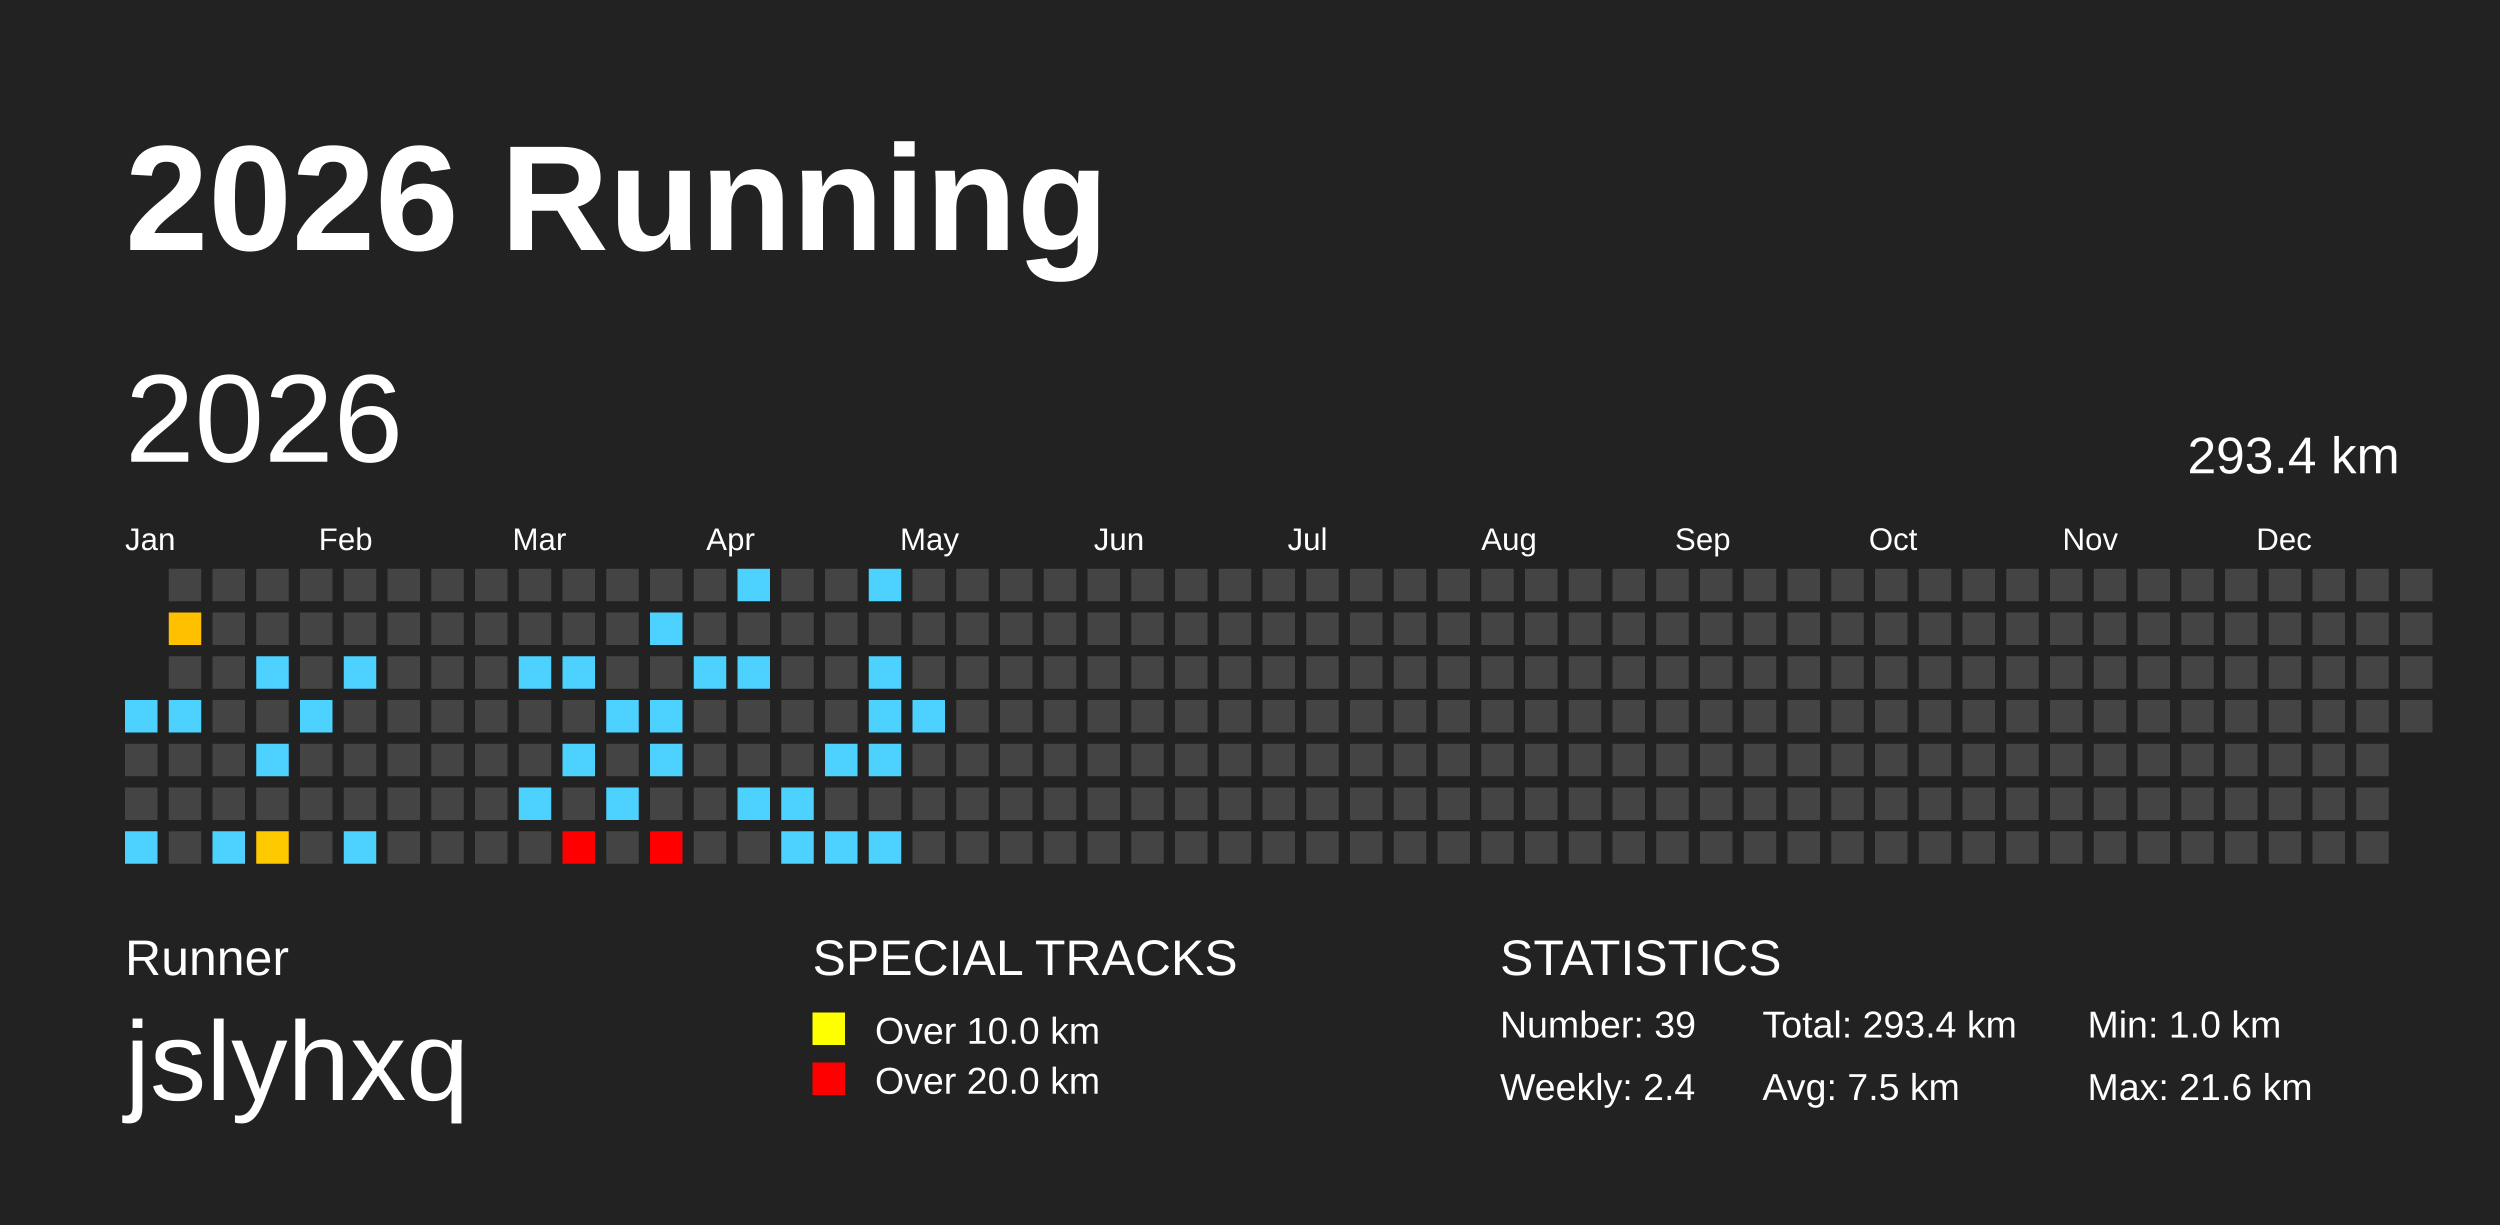
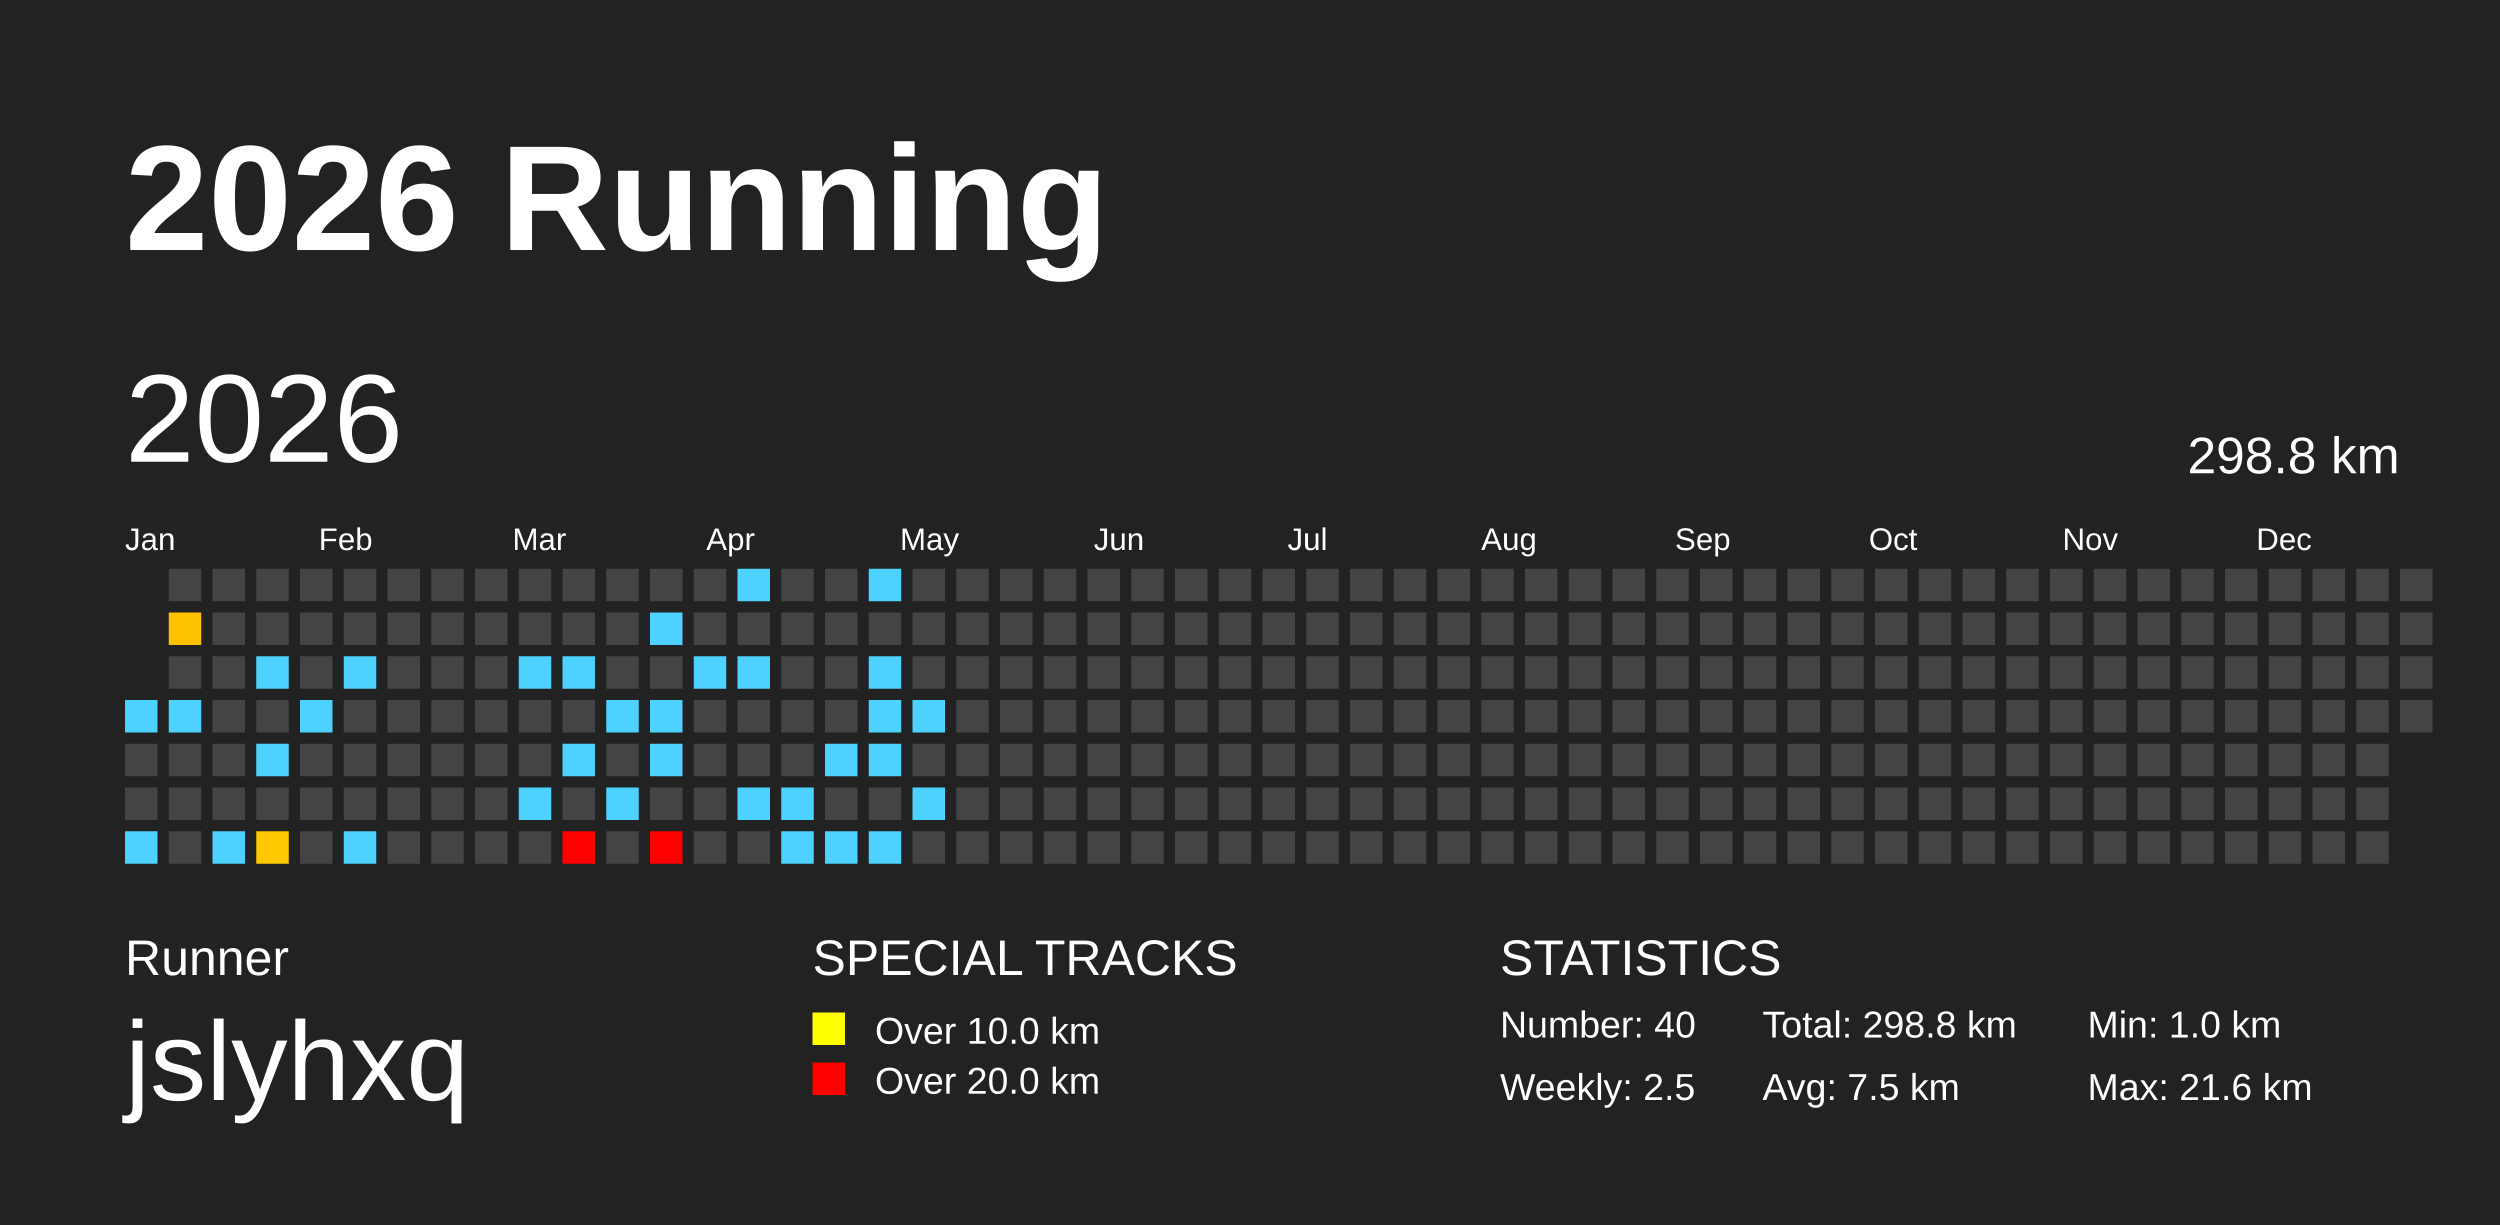
<svg xmlns="http://www.w3.org/2000/svg" baseProfile="full" height="98mm" version="1.1" viewBox="0,0,200,98" width="200mm">
  <defs />
  <rect fill="#222222" height="98" width="200" x="0" y="0" />
  <text fill="#FFFFFF" style="font-size:12px; font-family:Arial; font-weight:bold;" x="10" y="20">2026 Running</text>
  <text fill="#FFFFFF" style="font-size:4px; font-family:Arial" x="10" y="78">Runner</text>
  <text fill="#FFFFFF" style="font-size:9px; font-family:Arial" x="10" y="88">jslyhxq</text>
  <text fill="#FFFFFF" style="font-size:4px; font-family:Arial" x="65" y="78">SPECIAL TRACKS</text>
  <rect fill="yellow" height="2.6" width="2.6" x="65" y="81" />
  <text fill="#FFFFFF" style="font-size:3px; font-family:Arial" x="70" y="83.5">Over 10.0 km</text>
  <rect fill="red" height="2.6" width="2.6" x="65" y="85" />
  <text fill="#FFFFFF" style="font-size:3px; font-family:Arial" x="70" y="87.5">Over 20.0 km</text>
  <text fill="#FFFFFF" style="font-size:4px; font-family:Arial" x="120" y="78">STATISTICS</text>
-   <text fill="#FFFFFF" style="font-size:3px; font-family:Arial" x="120" y="83">Number: 39</text>
-   <text fill="#FFFFFF" style="font-size:3px; font-family:Arial" x="120" y="88">Weekly: 2.4</text>
-   <text fill="#FFFFFF" style="font-size:3px; font-family:Arial" x="141" y="83">Total: 293.4 km</text>
+   <text fill="#FFFFFF" style="font-size:3px; font-family:Arial" x="120" y="83">Number: 40</text>
+   <text fill="#FFFFFF" style="font-size:3px; font-family:Arial" x="120" y="88">Weekly: 2.5</text>
+   <text fill="#FFFFFF" style="font-size:3px; font-family:Arial" x="141" y="83">Total: 298.8 km</text>
  <text fill="#FFFFFF" style="font-size:3px; font-family:Arial" x="141" y="88">Avg: 7.5 km</text>
  <text fill="#FFFFFF" style="font-size:3px; font-family:Arial" x="167" y="83">Min: 1.0 km</text>
  <text fill="#FFFFFF" style="font-size:3px; font-family:Arial" x="167" y="88">Max: 21.6 km</text>
  <text dominant-baseline="hanging" fill="#FFFFFF" style="font-size:10.0px; font-family:Arial;" x="10" y="30">2026</text>
-   <text dominant-baseline="hanging" fill="#FFFFFF" style="font-size:4.125px; font-family:Arial;" x="175" y="35">293.4 km</text>
+   <text dominant-baseline="hanging" fill="#FFFFFF" style="font-size:4.125px; font-family:Arial;" x="175" y="35">298.8 km</text>
  <text fill="#FFFFFF" style="font-size:2.5px; font-family:Arial" x="10.0" y="44">Jan</text>
  <text fill="#FFFFFF" style="font-size:2.5px; font-family:Arial" x="25.5" y="44">Feb</text>
  <text fill="#FFFFFF" style="font-size:2.5px; font-family:Arial" x="41.0" y="44">Mar</text>
  <text fill="#FFFFFF" style="font-size:2.5px; font-family:Arial" x="56.5" y="44">Apr</text>
  <text fill="#FFFFFF" style="font-size:2.5px; font-family:Arial" x="72.0" y="44">May</text>
  <text fill="#FFFFFF" style="font-size:2.5px; font-family:Arial" x="87.5" y="44">Jun</text>
  <text fill="#FFFFFF" style="font-size:2.5px; font-family:Arial" x="103.0" y="44">Jul</text>
  <text fill="#FFFFFF" style="font-size:2.5px; font-family:Arial" x="118.5" y="44">Aug</text>
  <text fill="#FFFFFF" style="font-size:2.5px; font-family:Arial" x="134.0" y="44">Sep</text>
  <text fill="#FFFFFF" style="font-size:2.5px; font-family:Arial" x="149.5" y="44">Oct</text>
  <text fill="#FFFFFF" style="font-size:2.5px; font-family:Arial" x="165.0" y="44">Nov</text>
  <text fill="#FFFFFF" style="font-size:2.5px; font-family:Arial" x="180.5" y="44">Dec</text>
  <rect fill="#4dd2ff" height="2.6" width="2.6" x="10.0" y="56.0" />
  <rect fill="#444444" height="2.6" width="2.6" x="10.0" y="59.5" />
  <rect fill="#444444" height="2.6" width="2.6" x="10.0" y="63.0" />
  <rect fill="#4dd2ff" height="2.6" width="2.6" x="10.0" y="66.5" />
  <rect fill="#444444" height="2.6" width="2.6" x="13.5" y="45.5" />
  <rect fill="#ffc000" height="2.6" width="2.6" x="13.5" y="49.0" />
  <rect fill="#444444" height="2.6" width="2.6" x="13.5" y="52.5" />
  <rect fill="#4dd2ff" height="2.6" width="2.6" x="13.5" y="56.0" />
  <rect fill="#444444" height="2.6" width="2.6" x="13.5" y="59.5" />
  <rect fill="#444444" height="2.6" width="2.6" x="13.5" y="63.0" />
  <rect fill="#444444" height="2.6" width="2.6" x="13.5" y="66.5" />
  <rect fill="#444444" height="2.6" width="2.6" x="17.0" y="45.5" />
  <rect fill="#444444" height="2.6" width="2.6" x="17.0" y="49.0" />
  <rect fill="#444444" height="2.6" width="2.6" x="17.0" y="52.5" />
  <rect fill="#444444" height="2.6" width="2.6" x="17.0" y="56.0" />
  <rect fill="#444444" height="2.6" width="2.6" x="17.0" y="59.5" />
  <rect fill="#444444" height="2.6" width="2.6" x="17.0" y="63.0" />
  <rect fill="#4dd2ff" height="2.6" width="2.6" x="17.0" y="66.5" />
  <rect fill="#444444" height="2.6" width="2.6" x="20.5" y="45.5" />
  <rect fill="#444444" height="2.6" width="2.6" x="20.5" y="49.0" />
  <rect fill="#4dd2ff" height="2.6" width="2.6" x="20.5" y="52.5" />
  <rect fill="#444444" height="2.6" width="2.6" x="20.5" y="56.0" />
  <rect fill="#4dd2ff" height="2.6" width="2.6" x="20.5" y="59.5" />
  <rect fill="#444444" height="2.6" width="2.6" x="20.5" y="63.0" />
  <rect fill="#ffc900" height="2.6" width="2.6" x="20.5" y="66.5" />
  <rect fill="#444444" height="2.6" width="2.6" x="24.0" y="45.5" />
  <rect fill="#444444" height="2.6" width="2.6" x="24.0" y="49.0" />
  <rect fill="#444444" height="2.6" width="2.6" x="24.0" y="52.5" />
  <rect fill="#4dd2ff" height="2.6" width="2.6" x="24.0" y="56.0" />
  <rect fill="#444444" height="2.6" width="2.6" x="24.0" y="59.5" />
  <rect fill="#444444" height="2.6" width="2.6" x="24.0" y="63.0" />
  <rect fill="#444444" height="2.6" width="2.6" x="24.0" y="66.5" />
  <rect fill="#444444" height="2.6" width="2.6" x="27.5" y="45.5" />
  <rect fill="#444444" height="2.6" width="2.6" x="27.5" y="49.0" />
  <rect fill="#4dd2ff" height="2.6" width="2.6" x="27.5" y="52.5" />
  <rect fill="#444444" height="2.6" width="2.6" x="27.5" y="56.0" />
  <rect fill="#444444" height="2.6" width="2.6" x="27.5" y="59.5" />
  <rect fill="#444444" height="2.6" width="2.6" x="27.5" y="63.0" />
  <rect fill="#4dd2ff" height="2.6" width="2.6" x="27.5" y="66.5" />
  <rect fill="#444444" height="2.6" width="2.6" x="31.0" y="45.5" />
  <rect fill="#444444" height="2.6" width="2.6" x="31.0" y="49.0" />
  <rect fill="#444444" height="2.6" width="2.6" x="31.0" y="52.5" />
  <rect fill="#444444" height="2.6" width="2.6" x="31.0" y="56.0" />
  <rect fill="#444444" height="2.6" width="2.6" x="31.0" y="59.5" />
  <rect fill="#444444" height="2.6" width="2.6" x="31.0" y="63.0" />
  <rect fill="#444444" height="2.6" width="2.6" x="31.0" y="66.5" />
  <rect fill="#444444" height="2.6" width="2.6" x="34.5" y="45.5" />
  <rect fill="#444444" height="2.6" width="2.6" x="34.5" y="49.0" />
  <rect fill="#444444" height="2.6" width="2.6" x="34.5" y="52.5" />
  <rect fill="#444444" height="2.6" width="2.6" x="34.5" y="56.0" />
  <rect fill="#444444" height="2.6" width="2.6" x="34.5" y="59.5" />
  <rect fill="#444444" height="2.6" width="2.6" x="34.5" y="63.0" />
  <rect fill="#444444" height="2.6" width="2.6" x="34.5" y="66.5" />
  <rect fill="#444444" height="2.6" width="2.6" x="38.0" y="45.5" />
  <rect fill="#444444" height="2.6" width="2.6" x="38.0" y="49.0" />
  <rect fill="#444444" height="2.6" width="2.6" x="38.0" y="52.5" />
  <rect fill="#444444" height="2.6" width="2.6" x="38.0" y="56.0" />
  <rect fill="#444444" height="2.6" width="2.6" x="38.0" y="59.5" />
  <rect fill="#444444" height="2.6" width="2.6" x="38.0" y="63.0" />
  <rect fill="#444444" height="2.6" width="2.6" x="38.0" y="66.5" />
  <rect fill="#444444" height="2.6" width="2.6" x="41.5" y="45.5" />
  <rect fill="#444444" height="2.6" width="2.6" x="41.5" y="49.0" />
  <rect fill="#4dd2ff" height="2.6" width="2.6" x="41.5" y="52.5" />
  <rect fill="#444444" height="2.6" width="2.6" x="41.5" y="56.0" />
  <rect fill="#444444" height="2.6" width="2.6" x="41.5" y="59.5" />
  <rect fill="#4dd2ff" height="2.6" width="2.6" x="41.5" y="63.0" />
  <rect fill="#444444" height="2.6" width="2.6" x="41.5" y="66.5" />
  <rect fill="#444444" height="2.6" width="2.6" x="45.0" y="45.5" />
  <rect fill="#444444" height="2.6" width="2.6" x="45.0" y="49.0" />
  <rect fill="#4dd2ff" height="2.6" width="2.6" x="45.0" y="52.5" />
  <rect fill="#444444" height="2.6" width="2.6" x="45.0" y="56.0" />
  <rect fill="#4dd2ff" height="2.6" width="2.6" x="45.0" y="59.5" />
  <rect fill="#444444" height="2.6" width="2.6" x="45.0" y="63.0" />
  <rect fill="red" height="2.6" width="2.6" x="45.0" y="66.5" />
  <rect fill="#444444" height="2.6" width="2.6" x="48.5" y="45.5" />
  <rect fill="#444444" height="2.6" width="2.6" x="48.5" y="49.0" />
  <rect fill="#444444" height="2.6" width="2.6" x="48.5" y="52.5" />
  <rect fill="#4dd2ff" height="2.6" width="2.6" x="48.5" y="56.0" />
  <rect fill="#444444" height="2.6" width="2.6" x="48.5" y="59.5" />
  <rect fill="#4dd2ff" height="2.6" width="2.6" x="48.5" y="63.0" />
  <rect fill="#444444" height="2.6" width="2.6" x="48.5" y="66.5" />
  <rect fill="#444444" height="2.6" width="2.6" x="52.0" y="45.5" />
  <rect fill="#4dd2ff" height="2.6" width="2.6" x="52.0" y="49.0" />
  <rect fill="#444444" height="2.6" width="2.6" x="52.0" y="52.5" />
  <rect fill="#4dd2ff" height="2.6" width="2.6" x="52.0" y="56.0" />
  <rect fill="#4dd2ff" height="2.6" width="2.6" x="52.0" y="59.5" />
  <rect fill="#444444" height="2.6" width="2.6" x="52.0" y="63.0" />
  <rect fill="red" height="2.6" width="2.6" x="52.0" y="66.5" />
  <rect fill="#444444" height="2.6" width="2.6" x="55.5" y="45.5" />
  <rect fill="#444444" height="2.6" width="2.6" x="55.5" y="49.0" />
  <rect fill="#4dd2ff" height="2.6" width="2.6" x="55.5" y="52.5" />
  <rect fill="#444444" height="2.6" width="2.6" x="55.5" y="56.0" />
  <rect fill="#444444" height="2.6" width="2.6" x="55.5" y="59.5" />
  <rect fill="#444444" height="2.6" width="2.6" x="55.5" y="63.0" />
  <rect fill="#444444" height="2.6" width="2.6" x="55.5" y="66.5" />
  <rect fill="#4dd2ff" height="2.6" width="2.6" x="59.0" y="45.5" />
  <rect fill="#444444" height="2.6" width="2.6" x="59.0" y="49.0" />
  <rect fill="#4dd2ff" height="2.6" width="2.6" x="59.0" y="52.5" />
  <rect fill="#444444" height="2.6" width="2.6" x="59.0" y="56.0" />
  <rect fill="#444444" height="2.6" width="2.6" x="59.0" y="59.5" />
  <rect fill="#4dd2ff" height="2.6" width="2.6" x="59.0" y="63.0" />
  <rect fill="#444444" height="2.6" width="2.6" x="59.0" y="66.5" />
  <rect fill="#444444" height="2.6" width="2.6" x="62.5" y="45.5" />
  <rect fill="#444444" height="2.6" width="2.6" x="62.5" y="49.0" />
  <rect fill="#444444" height="2.6" width="2.6" x="62.5" y="52.5" />
  <rect fill="#444444" height="2.6" width="2.6" x="62.5" y="56.0" />
  <rect fill="#444444" height="2.6" width="2.6" x="62.5" y="59.5" />
  <rect fill="#4dd2ff" height="2.6" width="2.6" x="62.5" y="63.0" />
  <rect fill="#4dd2ff" height="2.6" width="2.6" x="62.5" y="66.5" />
  <rect fill="#444444" height="2.6" width="2.6" x="66.0" y="45.5" />
  <rect fill="#444444" height="2.6" width="2.6" x="66.0" y="49.0" />
  <rect fill="#444444" height="2.6" width="2.6" x="66.0" y="52.5" />
  <rect fill="#444444" height="2.6" width="2.6" x="66.0" y="56.0" />
  <rect fill="#4dd2ff" height="2.6" width="2.6" x="66.0" y="59.5" />
  <rect fill="#444444" height="2.6" width="2.6" x="66.0" y="63.0" />
  <rect fill="#4dd2ff" height="2.6" width="2.6" x="66.0" y="66.5" />
  <rect fill="#4dd2ff" height="2.6" width="2.6" x="69.5" y="45.5" />
  <rect fill="#444444" height="2.6" width="2.6" x="69.5" y="49.0" />
  <rect fill="#4dd2ff" height="2.6" width="2.6" x="69.5" y="52.5" />
  <rect fill="#4dd2ff" height="2.6" width="2.6" x="69.5" y="56.0" />
  <rect fill="#4dd2ff" height="2.6" width="2.6" x="69.5" y="59.5" />
  <rect fill="#444444" height="2.6" width="2.6" x="69.5" y="63.0" />
  <rect fill="#4dd2ff" height="2.6" width="2.6" x="69.5" y="66.5" />
  <rect fill="#444444" height="2.6" width="2.6" x="73.0" y="45.5" />
  <rect fill="#444444" height="2.6" width="2.6" x="73.0" y="49.0" />
  <rect fill="#444444" height="2.6" width="2.6" x="73.0" y="52.5" />
  <rect fill="#4dd2ff" height="2.6" width="2.6" x="73.0" y="56.0" />
  <rect fill="#444444" height="2.6" width="2.6" x="73.0" y="59.5" />
-   <rect fill="#444444" height="2.6" width="2.6" x="73.0" y="63.0" />
+   <rect fill="#4dd2ff" height="2.6" width="2.6" x="73.0" y="63.0" />
  <rect fill="#444444" height="2.6" width="2.6" x="73.0" y="66.5" />
  <rect fill="#444444" height="2.6" width="2.6" x="76.5" y="45.5" />
  <rect fill="#444444" height="2.6" width="2.6" x="76.5" y="49.0" />
  <rect fill="#444444" height="2.6" width="2.6" x="76.5" y="52.5" />
  <rect fill="#444444" height="2.6" width="2.6" x="76.5" y="56.0" />
  <rect fill="#444444" height="2.6" width="2.6" x="76.5" y="59.5" />
  <rect fill="#444444" height="2.6" width="2.6" x="76.5" y="63.0" />
  <rect fill="#444444" height="2.6" width="2.6" x="76.5" y="66.5" />
  <rect fill="#444444" height="2.6" width="2.6" x="80.0" y="45.5" />
  <rect fill="#444444" height="2.6" width="2.6" x="80.0" y="49.0" />
  <rect fill="#444444" height="2.6" width="2.6" x="80.0" y="52.5" />
  <rect fill="#444444" height="2.6" width="2.6" x="80.0" y="56.0" />
  <rect fill="#444444" height="2.6" width="2.6" x="80.0" y="59.5" />
  <rect fill="#444444" height="2.6" width="2.6" x="80.0" y="63.0" />
  <rect fill="#444444" height="2.6" width="2.6" x="80.0" y="66.5" />
  <rect fill="#444444" height="2.6" width="2.6" x="83.5" y="45.5" />
  <rect fill="#444444" height="2.6" width="2.6" x="83.5" y="49.0" />
  <rect fill="#444444" height="2.6" width="2.6" x="83.5" y="52.5" />
  <rect fill="#444444" height="2.6" width="2.6" x="83.5" y="56.0" />
  <rect fill="#444444" height="2.6" width="2.6" x="83.5" y="59.5" />
  <rect fill="#444444" height="2.6" width="2.6" x="83.5" y="63.0" />
  <rect fill="#444444" height="2.6" width="2.6" x="83.5" y="66.5" />
  <rect fill="#444444" height="2.6" width="2.6" x="87.0" y="45.5" />
  <rect fill="#444444" height="2.6" width="2.6" x="87.0" y="49.0" />
  <rect fill="#444444" height="2.6" width="2.6" x="87.0" y="52.5" />
  <rect fill="#444444" height="2.6" width="2.6" x="87.0" y="56.0" />
  <rect fill="#444444" height="2.6" width="2.6" x="87.0" y="59.5" />
  <rect fill="#444444" height="2.6" width="2.6" x="87.0" y="63.0" />
  <rect fill="#444444" height="2.6" width="2.6" x="87.0" y="66.5" />
  <rect fill="#444444" height="2.6" width="2.6" x="90.5" y="45.5" />
  <rect fill="#444444" height="2.6" width="2.6" x="90.5" y="49.0" />
  <rect fill="#444444" height="2.6" width="2.6" x="90.5" y="52.5" />
  <rect fill="#444444" height="2.6" width="2.6" x="90.5" y="56.0" />
  <rect fill="#444444" height="2.6" width="2.6" x="90.5" y="59.5" />
  <rect fill="#444444" height="2.6" width="2.6" x="90.5" y="63.0" />
  <rect fill="#444444" height="2.6" width="2.6" x="90.5" y="66.5" />
  <rect fill="#444444" height="2.6" width="2.6" x="94.0" y="45.5" />
  <rect fill="#444444" height="2.6" width="2.6" x="94.0" y="49.0" />
  <rect fill="#444444" height="2.6" width="2.6" x="94.0" y="52.5" />
  <rect fill="#444444" height="2.6" width="2.6" x="94.0" y="56.0" />
  <rect fill="#444444" height="2.6" width="2.6" x="94.0" y="59.5" />
  <rect fill="#444444" height="2.6" width="2.6" x="94.0" y="63.0" />
  <rect fill="#444444" height="2.6" width="2.6" x="94.0" y="66.5" />
  <rect fill="#444444" height="2.6" width="2.6" x="97.5" y="45.5" />
  <rect fill="#444444" height="2.6" width="2.6" x="97.5" y="49.0" />
  <rect fill="#444444" height="2.6" width="2.6" x="97.5" y="52.5" />
  <rect fill="#444444" height="2.6" width="2.6" x="97.5" y="56.0" />
  <rect fill="#444444" height="2.6" width="2.6" x="97.5" y="59.5" />
  <rect fill="#444444" height="2.6" width="2.6" x="97.5" y="63.0" />
  <rect fill="#444444" height="2.6" width="2.6" x="97.5" y="66.5" />
  <rect fill="#444444" height="2.6" width="2.6" x="101.0" y="45.5" />
  <rect fill="#444444" height="2.6" width="2.6" x="101.0" y="49.0" />
  <rect fill="#444444" height="2.6" width="2.6" x="101.0" y="52.5" />
  <rect fill="#444444" height="2.6" width="2.6" x="101.0" y="56.0" />
  <rect fill="#444444" height="2.6" width="2.6" x="101.0" y="59.5" />
  <rect fill="#444444" height="2.6" width="2.6" x="101.0" y="63.0" />
  <rect fill="#444444" height="2.6" width="2.6" x="101.0" y="66.5" />
  <rect fill="#444444" height="2.6" width="2.6" x="104.5" y="45.5" />
  <rect fill="#444444" height="2.6" width="2.6" x="104.5" y="49.0" />
  <rect fill="#444444" height="2.6" width="2.6" x="104.5" y="52.5" />
  <rect fill="#444444" height="2.6" width="2.6" x="104.5" y="56.0" />
  <rect fill="#444444" height="2.6" width="2.6" x="104.5" y="59.5" />
  <rect fill="#444444" height="2.6" width="2.6" x="104.5" y="63.0" />
  <rect fill="#444444" height="2.6" width="2.6" x="104.5" y="66.5" />
  <rect fill="#444444" height="2.6" width="2.6" x="108.0" y="45.5" />
  <rect fill="#444444" height="2.6" width="2.6" x="108.0" y="49.0" />
  <rect fill="#444444" height="2.6" width="2.6" x="108.0" y="52.5" />
  <rect fill="#444444" height="2.6" width="2.6" x="108.0" y="56.0" />
  <rect fill="#444444" height="2.6" width="2.6" x="108.0" y="59.5" />
  <rect fill="#444444" height="2.6" width="2.6" x="108.0" y="63.0" />
  <rect fill="#444444" height="2.6" width="2.6" x="108.0" y="66.5" />
  <rect fill="#444444" height="2.6" width="2.6" x="111.5" y="45.5" />
  <rect fill="#444444" height="2.6" width="2.6" x="111.5" y="49.0" />
  <rect fill="#444444" height="2.6" width="2.6" x="111.5" y="52.5" />
  <rect fill="#444444" height="2.6" width="2.6" x="111.5" y="56.0" />
  <rect fill="#444444" height="2.6" width="2.6" x="111.5" y="59.5" />
  <rect fill="#444444" height="2.6" width="2.6" x="111.5" y="63.0" />
  <rect fill="#444444" height="2.6" width="2.6" x="111.5" y="66.5" />
  <rect fill="#444444" height="2.6" width="2.6" x="115.0" y="45.5" />
  <rect fill="#444444" height="2.6" width="2.6" x="115.0" y="49.0" />
  <rect fill="#444444" height="2.6" width="2.6" x="115.0" y="52.5" />
  <rect fill="#444444" height="2.6" width="2.6" x="115.0" y="56.0" />
  <rect fill="#444444" height="2.6" width="2.6" x="115.0" y="59.5" />
  <rect fill="#444444" height="2.6" width="2.6" x="115.0" y="63.0" />
  <rect fill="#444444" height="2.6" width="2.6" x="115.0" y="66.5" />
  <rect fill="#444444" height="2.6" width="2.6" x="118.5" y="45.5" />
  <rect fill="#444444" height="2.6" width="2.6" x="118.5" y="49.0" />
  <rect fill="#444444" height="2.6" width="2.6" x="118.5" y="52.5" />
  <rect fill="#444444" height="2.6" width="2.6" x="118.5" y="56.0" />
  <rect fill="#444444" height="2.6" width="2.6" x="118.5" y="59.5" />
  <rect fill="#444444" height="2.6" width="2.6" x="118.5" y="63.0" />
  <rect fill="#444444" height="2.6" width="2.6" x="118.5" y="66.5" />
  <rect fill="#444444" height="2.6" width="2.6" x="122.0" y="45.5" />
  <rect fill="#444444" height="2.6" width="2.6" x="122.0" y="49.0" />
  <rect fill="#444444" height="2.6" width="2.6" x="122.0" y="52.5" />
  <rect fill="#444444" height="2.6" width="2.6" x="122.0" y="56.0" />
  <rect fill="#444444" height="2.6" width="2.6" x="122.0" y="59.5" />
  <rect fill="#444444" height="2.6" width="2.6" x="122.0" y="63.0" />
  <rect fill="#444444" height="2.6" width="2.6" x="122.0" y="66.5" />
  <rect fill="#444444" height="2.6" width="2.6" x="125.5" y="45.5" />
  <rect fill="#444444" height="2.6" width="2.6" x="125.5" y="49.0" />
  <rect fill="#444444" height="2.6" width="2.6" x="125.5" y="52.5" />
  <rect fill="#444444" height="2.6" width="2.6" x="125.5" y="56.0" />
  <rect fill="#444444" height="2.6" width="2.6" x="125.5" y="59.5" />
  <rect fill="#444444" height="2.6" width="2.6" x="125.5" y="63.0" />
  <rect fill="#444444" height="2.6" width="2.6" x="125.5" y="66.5" />
  <rect fill="#444444" height="2.6" width="2.6" x="129.0" y="45.5" />
  <rect fill="#444444" height="2.6" width="2.6" x="129.0" y="49.0" />
  <rect fill="#444444" height="2.6" width="2.6" x="129.0" y="52.5" />
  <rect fill="#444444" height="2.6" width="2.6" x="129.0" y="56.0" />
  <rect fill="#444444" height="2.6" width="2.6" x="129.0" y="59.5" />
  <rect fill="#444444" height="2.6" width="2.6" x="129.0" y="63.0" />
  <rect fill="#444444" height="2.6" width="2.6" x="129.0" y="66.5" />
  <rect fill="#444444" height="2.6" width="2.6" x="132.5" y="45.5" />
  <rect fill="#444444" height="2.6" width="2.6" x="132.5" y="49.0" />
  <rect fill="#444444" height="2.6" width="2.6" x="132.5" y="52.5" />
  <rect fill="#444444" height="2.6" width="2.6" x="132.5" y="56.0" />
  <rect fill="#444444" height="2.6" width="2.6" x="132.5" y="59.5" />
  <rect fill="#444444" height="2.6" width="2.6" x="132.5" y="63.0" />
  <rect fill="#444444" height="2.6" width="2.6" x="132.5" y="66.5" />
  <rect fill="#444444" height="2.6" width="2.6" x="136.0" y="45.5" />
  <rect fill="#444444" height="2.6" width="2.6" x="136.0" y="49.0" />
  <rect fill="#444444" height="2.6" width="2.6" x="136.0" y="52.5" />
  <rect fill="#444444" height="2.6" width="2.6" x="136.0" y="56.0" />
  <rect fill="#444444" height="2.6" width="2.6" x="136.0" y="59.5" />
  <rect fill="#444444" height="2.6" width="2.6" x="136.0" y="63.0" />
  <rect fill="#444444" height="2.6" width="2.6" x="136.0" y="66.5" />
  <rect fill="#444444" height="2.6" width="2.6" x="139.5" y="45.5" />
  <rect fill="#444444" height="2.6" width="2.6" x="139.5" y="49.0" />
  <rect fill="#444444" height="2.6" width="2.6" x="139.5" y="52.5" />
  <rect fill="#444444" height="2.6" width="2.6" x="139.5" y="56.0" />
  <rect fill="#444444" height="2.6" width="2.6" x="139.5" y="59.5" />
  <rect fill="#444444" height="2.6" width="2.6" x="139.5" y="63.0" />
  <rect fill="#444444" height="2.6" width="2.6" x="139.5" y="66.5" />
  <rect fill="#444444" height="2.6" width="2.6" x="143.0" y="45.5" />
  <rect fill="#444444" height="2.6" width="2.6" x="143.0" y="49.0" />
  <rect fill="#444444" height="2.6" width="2.6" x="143.0" y="52.5" />
  <rect fill="#444444" height="2.6" width="2.6" x="143.0" y="56.0" />
  <rect fill="#444444" height="2.6" width="2.6" x="143.0" y="59.5" />
  <rect fill="#444444" height="2.6" width="2.6" x="143.0" y="63.0" />
  <rect fill="#444444" height="2.6" width="2.6" x="143.0" y="66.5" />
  <rect fill="#444444" height="2.6" width="2.6" x="146.5" y="45.5" />
  <rect fill="#444444" height="2.6" width="2.6" x="146.5" y="49.0" />
  <rect fill="#444444" height="2.6" width="2.6" x="146.5" y="52.5" />
  <rect fill="#444444" height="2.6" width="2.6" x="146.5" y="56.0" />
  <rect fill="#444444" height="2.6" width="2.6" x="146.5" y="59.5" />
  <rect fill="#444444" height="2.6" width="2.6" x="146.5" y="63.0" />
  <rect fill="#444444" height="2.6" width="2.6" x="146.5" y="66.5" />
  <rect fill="#444444" height="2.6" width="2.6" x="150.0" y="45.5" />
  <rect fill="#444444" height="2.6" width="2.6" x="150.0" y="49.0" />
  <rect fill="#444444" height="2.6" width="2.6" x="150.0" y="52.5" />
  <rect fill="#444444" height="2.6" width="2.6" x="150.0" y="56.0" />
  <rect fill="#444444" height="2.6" width="2.6" x="150.0" y="59.5" />
  <rect fill="#444444" height="2.6" width="2.6" x="150.0" y="63.0" />
  <rect fill="#444444" height="2.6" width="2.6" x="150.0" y="66.5" />
  <rect fill="#444444" height="2.6" width="2.6" x="153.5" y="45.5" />
  <rect fill="#444444" height="2.6" width="2.6" x="153.5" y="49.0" />
  <rect fill="#444444" height="2.6" width="2.6" x="153.5" y="52.5" />
  <rect fill="#444444" height="2.6" width="2.6" x="153.5" y="56.0" />
  <rect fill="#444444" height="2.6" width="2.6" x="153.5" y="59.5" />
  <rect fill="#444444" height="2.6" width="2.6" x="153.5" y="63.0" />
  <rect fill="#444444" height="2.6" width="2.6" x="153.5" y="66.5" />
  <rect fill="#444444" height="2.6" width="2.6" x="157.0" y="45.5" />
  <rect fill="#444444" height="2.6" width="2.6" x="157.0" y="49.0" />
  <rect fill="#444444" height="2.6" width="2.6" x="157.0" y="52.5" />
  <rect fill="#444444" height="2.6" width="2.6" x="157.0" y="56.0" />
  <rect fill="#444444" height="2.6" width="2.6" x="157.0" y="59.5" />
  <rect fill="#444444" height="2.6" width="2.6" x="157.0" y="63.0" />
  <rect fill="#444444" height="2.6" width="2.6" x="157.0" y="66.5" />
  <rect fill="#444444" height="2.6" width="2.6" x="160.5" y="45.5" />
  <rect fill="#444444" height="2.6" width="2.6" x="160.5" y="49.0" />
  <rect fill="#444444" height="2.6" width="2.6" x="160.5" y="52.5" />
  <rect fill="#444444" height="2.6" width="2.6" x="160.5" y="56.0" />
  <rect fill="#444444" height="2.6" width="2.6" x="160.5" y="59.5" />
  <rect fill="#444444" height="2.6" width="2.6" x="160.5" y="63.0" />
  <rect fill="#444444" height="2.6" width="2.6" x="160.5" y="66.5" />
  <rect fill="#444444" height="2.6" width="2.6" x="164.0" y="45.5" />
  <rect fill="#444444" height="2.6" width="2.6" x="164.0" y="49.0" />
  <rect fill="#444444" height="2.6" width="2.6" x="164.0" y="52.5" />
  <rect fill="#444444" height="2.6" width="2.6" x="164.0" y="56.0" />
  <rect fill="#444444" height="2.6" width="2.6" x="164.0" y="59.5" />
  <rect fill="#444444" height="2.6" width="2.6" x="164.0" y="63.0" />
  <rect fill="#444444" height="2.6" width="2.6" x="164.0" y="66.5" />
  <rect fill="#444444" height="2.6" width="2.6" x="167.5" y="45.5" />
  <rect fill="#444444" height="2.6" width="2.6" x="167.5" y="49.0" />
  <rect fill="#444444" height="2.6" width="2.6" x="167.5" y="52.5" />
  <rect fill="#444444" height="2.6" width="2.6" x="167.5" y="56.0" />
  <rect fill="#444444" height="2.6" width="2.6" x="167.5" y="59.5" />
  <rect fill="#444444" height="2.6" width="2.6" x="167.5" y="63.0" />
  <rect fill="#444444" height="2.6" width="2.6" x="167.5" y="66.5" />
  <rect fill="#444444" height="2.6" width="2.6" x="171.0" y="45.5" />
  <rect fill="#444444" height="2.6" width="2.6" x="171.0" y="49.0" />
  <rect fill="#444444" height="2.6" width="2.6" x="171.0" y="52.5" />
  <rect fill="#444444" height="2.6" width="2.6" x="171.0" y="56.0" />
  <rect fill="#444444" height="2.6" width="2.6" x="171.0" y="59.5" />
  <rect fill="#444444" height="2.6" width="2.6" x="171.0" y="63.0" />
  <rect fill="#444444" height="2.6" width="2.6" x="171.0" y="66.5" />
  <rect fill="#444444" height="2.6" width="2.6" x="174.5" y="45.5" />
  <rect fill="#444444" height="2.6" width="2.6" x="174.5" y="49.0" />
  <rect fill="#444444" height="2.6" width="2.6" x="174.5" y="52.5" />
  <rect fill="#444444" height="2.6" width="2.6" x="174.5" y="56.0" />
  <rect fill="#444444" height="2.6" width="2.6" x="174.5" y="59.5" />
  <rect fill="#444444" height="2.6" width="2.6" x="174.5" y="63.0" />
  <rect fill="#444444" height="2.6" width="2.6" x="174.5" y="66.5" />
  <rect fill="#444444" height="2.6" width="2.6" x="178.0" y="45.5" />
  <rect fill="#444444" height="2.6" width="2.6" x="178.0" y="49.0" />
  <rect fill="#444444" height="2.6" width="2.6" x="178.0" y="52.5" />
  <rect fill="#444444" height="2.6" width="2.6" x="178.0" y="56.0" />
  <rect fill="#444444" height="2.6" width="2.6" x="178.0" y="59.5" />
  <rect fill="#444444" height="2.6" width="2.6" x="178.0" y="63.0" />
  <rect fill="#444444" height="2.6" width="2.6" x="178.0" y="66.5" />
  <rect fill="#444444" height="2.6" width="2.6" x="181.5" y="45.5" />
  <rect fill="#444444" height="2.6" width="2.6" x="181.5" y="49.0" />
  <rect fill="#444444" height="2.6" width="2.6" x="181.5" y="52.5" />
  <rect fill="#444444" height="2.6" width="2.6" x="181.5" y="56.0" />
  <rect fill="#444444" height="2.6" width="2.6" x="181.5" y="59.5" />
  <rect fill="#444444" height="2.6" width="2.6" x="181.5" y="63.0" />
  <rect fill="#444444" height="2.6" width="2.6" x="181.5" y="66.5" />
  <rect fill="#444444" height="2.6" width="2.6" x="185.0" y="45.5" />
  <rect fill="#444444" height="2.6" width="2.6" x="185.0" y="49.0" />
  <rect fill="#444444" height="2.6" width="2.6" x="185.0" y="52.5" />
  <rect fill="#444444" height="2.6" width="2.6" x="185.0" y="56.0" />
  <rect fill="#444444" height="2.6" width="2.6" x="185.0" y="59.5" />
  <rect fill="#444444" height="2.6" width="2.6" x="185.0" y="63.0" />
  <rect fill="#444444" height="2.6" width="2.6" x="185.0" y="66.5" />
  <rect fill="#444444" height="2.6" width="2.6" x="188.5" y="45.5" />
  <rect fill="#444444" height="2.6" width="2.6" x="188.5" y="49.0" />
  <rect fill="#444444" height="2.6" width="2.6" x="188.5" y="52.5" />
  <rect fill="#444444" height="2.6" width="2.6" x="188.5" y="56.0" />
  <rect fill="#444444" height="2.6" width="2.6" x="188.5" y="59.5" />
  <rect fill="#444444" height="2.6" width="2.6" x="188.5" y="63.0" />
  <rect fill="#444444" height="2.6" width="2.6" x="188.5" y="66.5" />
  <rect fill="#444444" height="2.6" width="2.6" x="192.0" y="45.5" />
  <rect fill="#444444" height="2.6" width="2.6" x="192.0" y="49.0" />
  <rect fill="#444444" height="2.6" width="2.6" x="192.0" y="52.5" />
  <rect fill="#444444" height="2.6" width="2.6" x="192.0" y="56.0" />
</svg>
